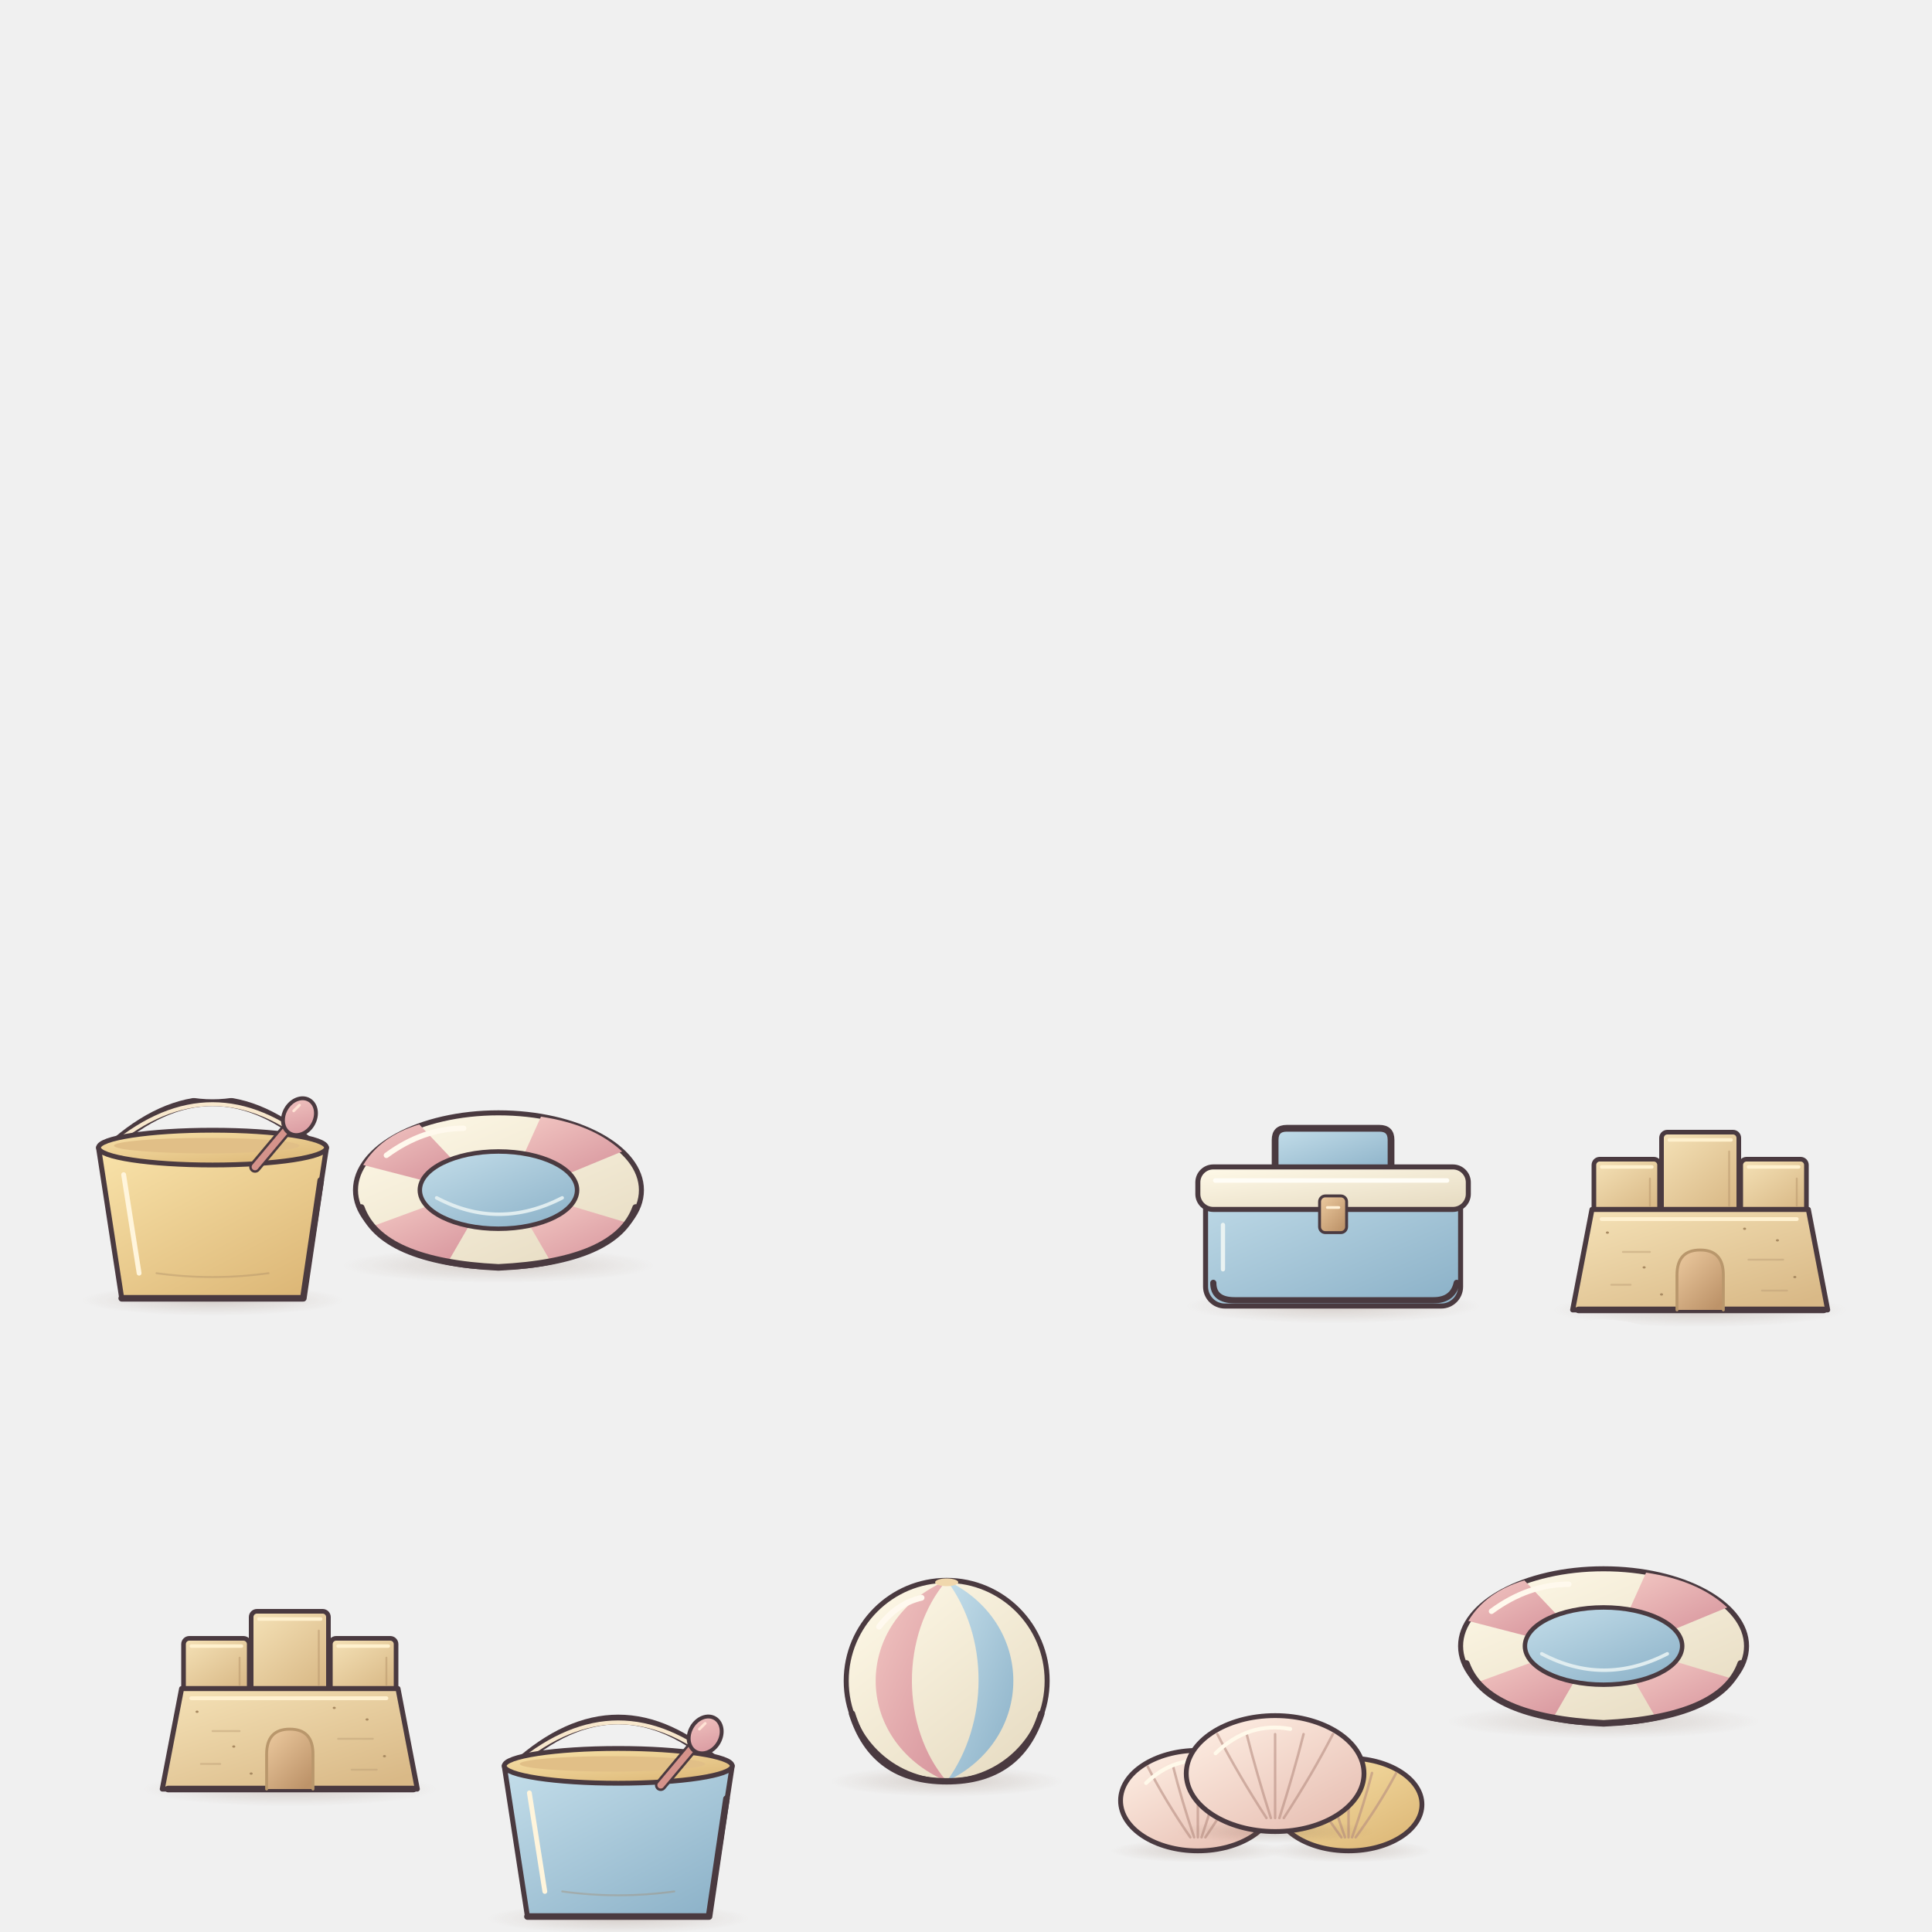
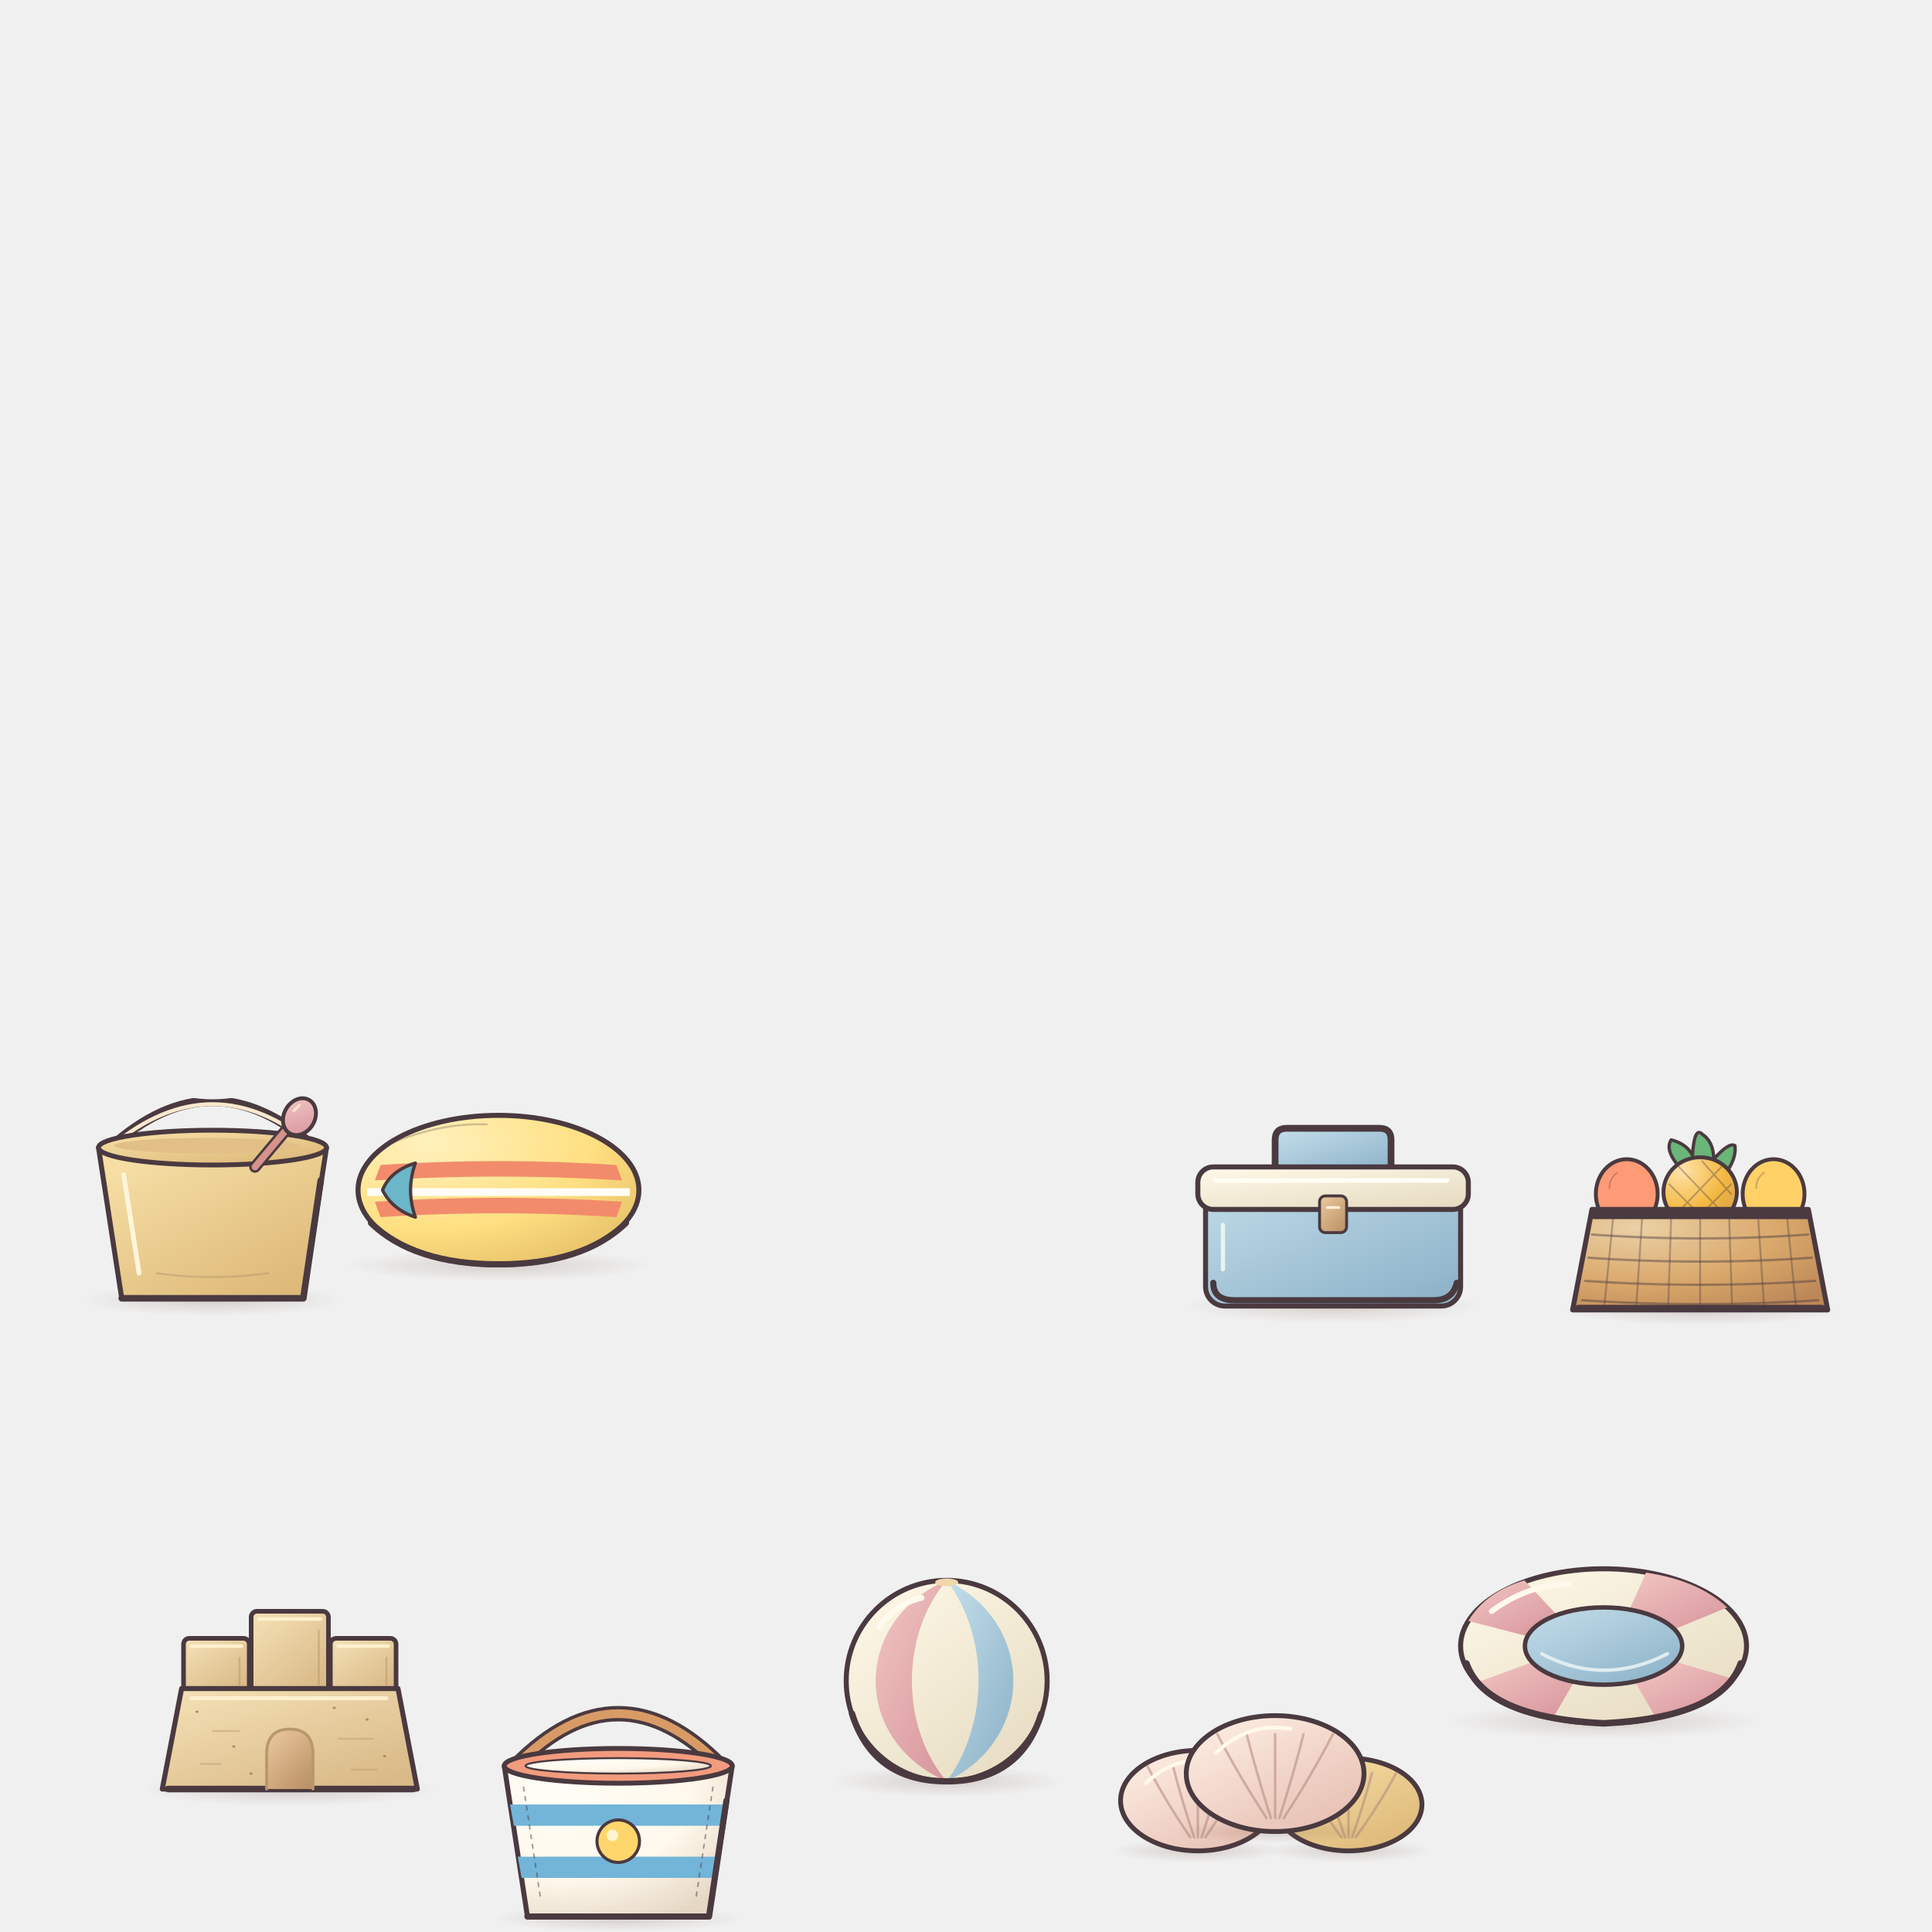
<svg xmlns="http://www.w3.org/2000/svg" width="2000" height="2000" viewBox="0 0 1000 1000">
  <defs>
    <linearGradient id="sky" x2=".8" y2="1">
      <stop stop-color="#D2E9F0" />
      <stop offset="1" stop-color="#F2F3E8" />
    </linearGradient>
    <linearGradient id="sea" x2=".8" y2="1">
      <stop stop-color="#92C6D5" />
      <stop offset="1" stop-color="#BEDDDC" />
    </linearGradient>
    <linearGradient id="wood" x2=".8" y2="1">
      <stop stop-color="#EDCBA0" />
      <stop offset="1" stop-color="#BD9369" />
    </linearGradient>
    <linearGradient id="roof" x2=".8" y2="1">
      <stop stop-color="#F1B59E" />
      <stop offset="1" stop-color="#CF8C7B" />
    </linearGradient>
    <linearGradient id="cream" x2=".8" y2="1">
      <stop stop-color="#FFFAE9" />
      <stop offset="1" stop-color="#E7DCC3" />
    </linearGradient>
    <linearGradient id="gold" x2=".8" y2="1">
      <stop stop-color="#F9E3AA" />
      <stop offset="1" stop-color="#DDB878" />
    </linearGradient>
    <linearGradient id="blue" x2=".8" y2="1">
      <stop stop-color="#C4DEEA" />
      <stop offset="1" stop-color="#8FB4CA" />
    </linearGradient>
    <linearGradient id="pink" x2=".8" y2="1">
      <stop stop-color="#F2C6C2" />
      <stop offset="1" stop-color="#D999A0" />
    </linearGradient>
    <linearGradient id="sand" x2=".8" y2="1">
      <stop stop-color="#F5E2B7" />
      <stop offset="1" stop-color="#D9B987" />
    </linearGradient>
    <linearGradient id="shell" x2=".8" y2="1">
      <stop stop-color="#FFF1E6" />
      <stop offset="1" stop-color="#E7BFB3" />
    </linearGradient>
    <radialGradient id="shadow">
      <stop stop-color="#7A5B48" stop-opacity=".22" />
      <stop offset="1" stop-color="#7A5B48" stop-opacity="0" />
    </radialGradient>
    <radialGradient id="sun">
      <stop stop-color="#FFF0BF" />
      <stop offset="1" stop-color="#F7DFAB" />
    </radialGradient>
    <mask id="face-clear" maskUnits="userSpaceOnUse" x="0" y="0" width="1000" height="1000">
      <rect x="0" y="0" width="1000" height="1000" rx="0" fill="white" stroke="none" stroke-width="2.6" />
      <ellipse cx="110" cy="510" rx="63" ry="59" fill="black" stroke="none" stroke-width="2.6" />
      <ellipse cx="260" cy="510" rx="63" ry="59" fill="black" stroke="none" stroke-width="2.6" />
      <ellipse cx="690" cy="510" rx="63" ry="59" fill="black" stroke="none" stroke-width="2.6" />
      <ellipse cx="880" cy="510" rx="63" ry="59" fill="black" stroke="none" stroke-width="2.6" />
      <ellipse cx="490" cy="742" rx="63" ry="59" fill="black" stroke="none" stroke-width="2.6" />
      <ellipse cx="660" cy="806" rx="63" ry="59" fill="black" stroke="none" stroke-width="2.6" />
      <ellipse cx="830" cy="742" rx="63" ry="59" fill="black" stroke="none" stroke-width="2.6" />
      <ellipse cx="150" cy="758" rx="63" ry="59" fill="black" stroke="none" stroke-width="2.6" />
      <ellipse cx="320" cy="825.1" rx="60" ry="56.2" fill="black" stroke="none" stroke-width="2.6" />
    </mask>
    <mask id="open-background" maskUnits="userSpaceOnUse" x="0" y="0" width="1000" height="1000">
      <rect x="0" y="0" width="1000" height="1000" rx="0" fill="white" stroke="none" stroke-width="2.6" />
      <rect x="0" y="470" width="1000" height="530" rx="0" fill="black" stroke="none" stroke-width="2.6" />
      <rect x="30" y="250" width="300" height="404" rx="0" fill="black" stroke="none" stroke-width="2.6" />
      <rect x="600" y="440" width="380" height="214" rx="6" fill="black" stroke="none" stroke-width="2.6" />
    </mask>
+     <radialGradient id="upgrade-board" cx=".25" cy=".18" r=".95">
+       <stop stop-color="#FFF1BD" />
+       <stop offset=".6" stop-color="#FFE082" />
+       <stop offset="1" stop-color="#E6C069" />
+     </radialGradient>
+     <radialGradient id="upgrade-basket" cx=".25" cy=".18" r=".95">
+       <stop stop-color="#EBD1A5" />
+       <stop offset=".6" stop-color="#D9A76A" />
+       <stop offset="1" stop-color="#BD8858" />
+     </radialGradient>
+     <radialGradient id="upgrade-fruit" cx=".25" cy=".18" r=".95">
+       <stop stop-color="#FFE3AC" />
+       <stop offset=".6" stop-color="#F4B942" />
+       <stop offset="1" stop-color="#D7A04A" />
+     </radialGradient>
+     <radialGradient id="upgrade-canvas" cx=".25" cy=".18" r=".95">
+       <stop stop-color="#FFFDF6" />
+       <stop offset=".6" stop-color="#FFF8EC" />
+       <stop offset="1" stop-color="#E5D7C4" />
+     </radialGradient>
  </defs>
  <g mask="url(#face-clear)">
    <g transform="translate(110 594)">
      <ellipse cx="0" cy="79" rx="68" ry="8" fill="url(#shadow)" stroke="none" stroke-width="2.6" />
      <path d="M-53 0 Q0 -48 53 0" fill="none" stroke="#4A3A40" stroke-width="5" stroke-linecap="round" stroke-linejoin="round" />
      <path d="M-52 -1 Q0 -44 52 -1" fill="none" stroke="#F8E8CD" stroke-width="2" stroke-linecap="round" stroke-linejoin="round" />
      <path d="M-59 0 H59 L47 78 H-47 Z" fill="url(#gold)" stroke="#4A3A40" stroke-width="2.6" stroke-linecap="round" stroke-linejoin="round" />
      <path d="M-47 78 H47 L56 17" fill="none" stroke="#4A3A40" stroke-width="3.4" stroke-linecap="round" stroke-linejoin="round" />
      <ellipse cx="0" cy="0" rx="59" ry="9" fill="url(#gold)" stroke="#4A3A40" stroke-width="2.5" />
      <ellipse cx="-3" cy="-1" rx="48" ry="4" fill="#E1BF87" stroke="none" stroke-width="0" />
      <path d="M-46 14 L-38 65" fill="none" stroke="#FFF5DC" stroke-width="2.5" stroke-linecap="round" stroke-linejoin="round" />
      <path d="M22 10 L43 -15" fill="none" stroke="#4A3A40" stroke-width="6" stroke-linecap="round" stroke-linejoin="round" />
      <path d="M22 10 L43 -15" fill="none" stroke="#D5938B" stroke-width="3.5" stroke-linecap="round" stroke-linejoin="round" />
      <ellipse cx="45" cy="-16" rx="8" ry="10" fill="url(#pink)" stroke="#4A3A40" stroke-width="2" transform="rotate(30 45 -16)" />
      <path d="M42 -19 l3 -3" fill="none" stroke="#FFE3D5" stroke-width="1.4" stroke-linecap="round" stroke-linejoin="round" />
      <path d="M-29 65 Q0 69 29 65" fill="none" stroke="#A38462" stroke-width="1" stroke-linecap="round" stroke-linejoin="round" opacity=".35" />
    </g>
    <g transform="translate(258 616)">
-       <ellipse cx="0" cy="39" rx="81" ry="9" fill="url(#shadow)" stroke="none" stroke-width="2.6" />
-       <ellipse cx="0" cy="0" rx="74" ry="40" fill="url(#cream)" stroke="#4A3A40" stroke-width="2.6" />
-       <path d="M-70 -13 Q-61 -28 -41 -34 L-24 -16 Q-36 -12 -39 -5 Z" fill="url(#pink)" stroke="none" stroke-width="0" stroke-linecap="round" stroke-linejoin="round" />
-       <path d="M22 -38 Q49 -34 64 -20 L35 -8 Q30 -14 13 -18 Z" fill="url(#pink)" stroke="none" stroke-width="0" stroke-linecap="round" stroke-linejoin="round" />
-       <path d="M67 17 Q53 32 27 37 L16 18 Q29 15 37 8 Z" fill="url(#pink)" stroke="none" stroke-width="0" stroke-linecap="round" stroke-linejoin="round" />
-       <path d="M-26 37 Q-54 31 -66 19 L-36 8 Q-28 15 -15 18 Z" fill="url(#pink)" stroke="none" stroke-width="0" stroke-linecap="round" stroke-linejoin="round" />
-       <ellipse cx="0" cy="0" rx="40.7" ry="20" fill="url(#blue)" stroke="#4A3A40" stroke-width="2.3" />
-       <path d="M-71 9 Q-61 37 0 40 Q61 37 71 9" fill="none" stroke="#4A3A40" stroke-width="3.4" stroke-linecap="round" stroke-linejoin="round" />
-       <path d="M-58 -18 Q-39 -32 -18 -32" fill="none" stroke="#FFF9ED" stroke-width="2.8" stroke-linecap="round" stroke-linejoin="round" />
-       <path d="M-32 4 Q0 21 33 4" fill="none" stroke="#E0EDF0" stroke-width="1.8" stroke-linecap="round" stroke-linejoin="round" />
+       <ellipse cx="0" cy="39" rx="79" ry="8" fill="url(#shadow)" stroke="#4A3A40" stroke-width="0" />
+       <ellipse cx="0" cy="0" rx="72.7" ry="38.7" fill="url(#upgrade-board)" stroke="#4A3A40" stroke-width="2.6" />
+       <path d="M-61 -13 Q0 -17 61 -13 L64 -5 Q0 -9 -64 -5Z" fill="#F28B6B" stroke="#4A3A40" stroke-width="0" stroke-linecap="round" stroke-linejoin="round" />
+       <path d="M-64 6 Q0 2 64 6 L61 14 Q0 10 -61 14Z" fill="#F28B6B" stroke="#4A3A40" stroke-width="0" stroke-linecap="round" stroke-linejoin="round" />
+       <path d="M-68 -1 H68 V3 H-68Z" fill="#FFFDF6" stroke="#4A3A40" stroke-width="0" stroke-linecap="round" stroke-linejoin="round" />
+       <path d="M-43 -14 Q-56 -10 -60 0 Q-55 10 -43 14 Q-48 0 -43 -14Z" fill="#6BB6C8" stroke="#4A3A40" stroke-width="1.7" stroke-linecap="round" stroke-linejoin="round" />
+       <path d="M-56 -24 Q-30 -35 -6 -34" fill="none" stroke="#4A3A40" stroke-width="1" stroke-linecap="round" stroke-linejoin="round" opacity=".28" />
+       <path d="M-66 17 Q-44 38.4 0 38.4 Q44 38.4 66 17" fill="none" stroke="#4A3A40" stroke-width="3.2" stroke-linecap="round" stroke-linejoin="round" />
    </g>
    <ellipse cx="690" cy="676" rx="76" ry="9" fill="url(#shadow)" stroke="none" stroke-width="2.6" />
    <path d="M660 608 V590 Q660 584 666 584 H714 Q720 584 720 590 V608" fill="url(#blue)" stroke="#4A3A40" stroke-width="3.5" stroke-linecap="round" stroke-linejoin="round" />
    <rect x="624" y="606" width="132" height="70" rx="10" fill="url(#blue)" stroke="#4A3A40" stroke-width="2.6" />
    <rect x="620" y="604" width="140" height="22" rx="8" fill="url(#cream)" stroke="#4A3A40" stroke-width="2.6" />
    <path d="M629 611 H749" fill="none" stroke="#FFFDF6" stroke-width="2.3" stroke-linecap="round" stroke-linejoin="round" />
    <path d="M628 664 Q628 673 639 673 H742 Q752 673 754 664" fill="none" stroke="#4A3A40" stroke-width="3.2" stroke-linecap="round" stroke-linejoin="round" />
    <path d="M633 634 V657" fill="none" stroke="#EAF3F2" stroke-width="2.2" stroke-linecap="round" stroke-linejoin="round" />
    <rect x="683" y="619" width="14" height="19" rx="3" fill="url(#wood)" stroke="#4A3A40" stroke-width="1.5" />
    <path d="M687 625 h6" fill="none" stroke="#FFF0D5" stroke-width="1.4" stroke-linecap="round" stroke-linejoin="round" />
    <g transform="translate(880 600)">
-       <ellipse cx="0" cy="78" rx="76" ry="9" fill="url(#shadow)" stroke="none" stroke-width="2.6" />
-       <rect x="-55" y="0" width="34" height="28" rx="3" fill="url(#sand)" stroke="#4A3A40" stroke-width="2.4" />
-       <path d="M-51 4 h26" fill="none" stroke="#FFF1CE" stroke-width="1.8" stroke-linecap="round" stroke-linejoin="round" />
-       <path d="M-26 10 v14" fill="none" stroke="#B69369" stroke-width="1" stroke-linecap="round" stroke-linejoin="round" opacity=".5" />
-       <rect x="-20" y="-14" width="40" height="42" rx="3" fill="url(#sand)" stroke="#4A3A40" stroke-width="2.4" />
-       <path d="M-16 -10 h32" fill="none" stroke="#FFF1CE" stroke-width="1.8" stroke-linecap="round" stroke-linejoin="round" />
-       <path d="M15 -4 v28" fill="none" stroke="#B69369" stroke-width="1" stroke-linecap="round" stroke-linejoin="round" opacity=".5" />
-       <rect x="21" y="0" width="34" height="28" rx="3" fill="url(#sand)" stroke="#4A3A40" stroke-width="2.4" />
-       <path d="M25 4 h26" fill="none" stroke="#FFF1CE" stroke-width="1.8" stroke-linecap="round" stroke-linejoin="round" />
-       <path d="M50 10 v14" fill="none" stroke="#B69369" stroke-width="1" stroke-linecap="round" stroke-linejoin="round" opacity=".5" />
-       <path d="M-66 78 L-56 26 H56 L66 78 Z" fill="url(#sand)" stroke="#4A3A40" stroke-width="2.6" stroke-linecap="round" stroke-linejoin="round" />
-       <path d="M-63 78 H64" fill="none" stroke="#4A3A40" stroke-width="3.4" stroke-linecap="round" stroke-linejoin="round" />
-       <path d="M-51 31 H50" fill="none" stroke="#FFF1D0" stroke-width="2" stroke-linecap="round" stroke-linejoin="round" />
-       <path d="M-12 78 V60 Q-12 47 0 47 Q12 47 12 60 V78" fill="url(#wood)" stroke="#B9976C" stroke-width="1.5" stroke-linecap="round" stroke-linejoin="round" />
-       <path d="M-40 48 h14 M25 52 h18 M-46 65 h10 M32 68 h13" fill="none" stroke="#BDA077" stroke-width="1" stroke-linecap="round" stroke-linejoin="round" opacity=".5" />
-       <ellipse cx="-48" cy="38" rx="0.8" ry="0.6" fill="#A88A61" stroke="none" stroke-width="0" />
-       <ellipse cx="-29" cy="56" rx="0.8" ry="0.6" fill="#A88A61" stroke="none" stroke-width="0" />
-       <ellipse cx="40" cy="42" rx="0.8" ry="0.6" fill="#A88A61" stroke="none" stroke-width="0" />
-       <ellipse cx="49" cy="61" rx="0.8" ry="0.6" fill="#A88A61" stroke="none" stroke-width="0" />
-       <ellipse cx="-20" cy="70" rx="0.8" ry="0.6" fill="#A88A61" stroke="none" stroke-width="0" />
-       <ellipse cx="23" cy="36" rx="0.8" ry="0.6" fill="#A88A61" stroke="none" stroke-width="0" />
+       <ellipse cx="0" cy="78" rx="73" ry="8" fill="url(#shadow)" stroke="#4A3A40" stroke-width="0" />
+       <ellipse cx="-38" cy="18" rx="16" ry="18" fill="#FF9A76" stroke="#4A3A40" stroke-width="2" />
+       <ellipse cx="38" cy="18" rx="16" ry="18" fill="#FFD166" stroke="#4A3A40" stroke-width="2" />
+       <path d="M-8 7 Q-19 -4 -15 -10 Q-7 -8 -4 -2 Q-3 -17 1 -13 Q7 -9 7 0 Q15 -9 18 -7 Q19 0 12 9Z" fill="#6AB578" stroke="#4A3A40" stroke-width="1.7" stroke-linecap="round" stroke-linejoin="round" />
+       <ellipse cx="0" cy="17" rx="19" ry="18" fill="url(#upgrade-fruit)" stroke="#4A3A40" stroke-width="2" />
+       <path d="M-11 4 L11 27 M-16 13 L1 30 M1 1 L16 18 M11 4 L-11 27 M16 13 L-1 30" fill="none" stroke="#4A3A40" stroke-width="0.9" stroke-linecap="round" stroke-linejoin="round" opacity=".35" />
+       <path d="M-66 78 L-56 26 H56 L66 78Z" fill="url(#upgrade-basket)" stroke="#4A3A40" stroke-width="2.6" stroke-linecap="round" stroke-linejoin="round" />
+       <path d="M-55.95 39 Q0 43 55.95 39" fill="none" stroke="#4A3A40" stroke-width="1.2" stroke-linecap="round" stroke-linejoin="round" opacity=".45" />
+       <path d="M-57.75 51 Q0 55 57.75 51" fill="none" stroke="#4A3A40" stroke-width="1.2" stroke-linecap="round" stroke-linejoin="round" opacity=".45" />
+       <path d="M-59.55 63 Q0 67 59.55 63" fill="none" stroke="#4A3A40" stroke-width="1.2" stroke-linecap="round" stroke-linejoin="round" opacity=".45" />
+       <path d="M-61.05 73 Q0 77 61.05 73" fill="none" stroke="#4A3A40" stroke-width="1.2" stroke-linecap="round" stroke-linejoin="round" opacity=".45" />
+       <path d="M-45 30 L-49.5 75" fill="none" stroke="#4A3A40" stroke-width="1" stroke-linecap="round" stroke-linejoin="round" opacity=".35" />
+       <path d="M-30 30 L-33 75" fill="none" stroke="#4A3A40" stroke-width="1" stroke-linecap="round" stroke-linejoin="round" opacity=".35" />
+       <path d="M-15 30 L-16.5 75" fill="none" stroke="#4A3A40" stroke-width="1" stroke-linecap="round" stroke-linejoin="round" opacity=".35" />
+       <path d="M0 30 L0 75" fill="none" stroke="#4A3A40" stroke-width="1" stroke-linecap="round" stroke-linejoin="round" opacity=".35" />
+       <path d="M15 30 L16.5 75" fill="none" stroke="#4A3A40" stroke-width="1" stroke-linecap="round" stroke-linejoin="round" opacity=".35" />
+       <path d="M30 30 L33 75" fill="none" stroke="#4A3A40" stroke-width="1" stroke-linecap="round" stroke-linejoin="round" opacity=".35" />
+       <path d="M45 30 L49.5 75" fill="none" stroke="#4A3A40" stroke-width="1" stroke-linecap="round" stroke-linejoin="round" opacity=".35" />
+       <path d="M-55 29 H55" fill="none" stroke="#4A3A40" stroke-width="4" stroke-linecap="round" stroke-linejoin="round" />
+       <path d="M-63 77 H63" fill="none" stroke="#4A3A40" stroke-width="3.3" stroke-linecap="round" stroke-linejoin="round" />
+       <path d="M-43 7 Q-47 10 -47 15 M33 7 Q29 10 29 15" fill="none" stroke="#4A3A40" stroke-width="0.8" stroke-linecap="round" stroke-linejoin="round" opacity=".3" />
    </g>
    <g transform="translate(150 848)">
      <ellipse cx="0" cy="78" rx="76" ry="9" fill="url(#shadow)" stroke="none" stroke-width="2.6" />
      <rect x="-55" y="0" width="34" height="28" rx="3" fill="url(#sand)" stroke="#4A3A40" stroke-width="2.4" />
      <path d="M-51 4 h26" fill="none" stroke="#FFF1CE" stroke-width="1.8" stroke-linecap="round" stroke-linejoin="round" />
      <path d="M-26 10 v14" fill="none" stroke="#B69369" stroke-width="1" stroke-linecap="round" stroke-linejoin="round" opacity=".5" />
      <rect x="-20" y="-14" width="40" height="42" rx="3" fill="url(#sand)" stroke="#4A3A40" stroke-width="2.4" />
      <path d="M-16 -10 h32" fill="none" stroke="#FFF1CE" stroke-width="1.8" stroke-linecap="round" stroke-linejoin="round" />
      <path d="M15 -4 v28" fill="none" stroke="#B69369" stroke-width="1" stroke-linecap="round" stroke-linejoin="round" opacity=".5" />
      <rect x="21" y="0" width="34" height="28" rx="3" fill="url(#sand)" stroke="#4A3A40" stroke-width="2.4" />
      <path d="M25 4 h26" fill="none" stroke="#FFF1CE" stroke-width="1.8" stroke-linecap="round" stroke-linejoin="round" />
      <path d="M50 10 v14" fill="none" stroke="#B69369" stroke-width="1" stroke-linecap="round" stroke-linejoin="round" opacity=".5" />
      <path d="M-66 78 L-56 26 H56 L66 78 Z" fill="url(#sand)" stroke="#4A3A40" stroke-width="2.6" stroke-linecap="round" stroke-linejoin="round" />
      <path d="M-63 78 H64" fill="none" stroke="#4A3A40" stroke-width="3.4" stroke-linecap="round" stroke-linejoin="round" />
      <path d="M-51 31 H50" fill="none" stroke="#FFF1D0" stroke-width="2" stroke-linecap="round" stroke-linejoin="round" />
      <path d="M-12 78 V60 Q-12 47 0 47 Q12 47 12 60 V78" fill="url(#wood)" stroke="#B9976C" stroke-width="1.5" stroke-linecap="round" stroke-linejoin="round" />
      <path d="M-40 48 h14 M25 52 h18 M-46 65 h10 M32 68 h13" fill="none" stroke="#BDA077" stroke-width="1" stroke-linecap="round" stroke-linejoin="round" opacity=".5" />
      <ellipse cx="-48" cy="38" rx="0.8" ry="0.6" fill="#A88A61" stroke="none" stroke-width="0" />
      <ellipse cx="-29" cy="56" rx="0.8" ry="0.6" fill="#A88A61" stroke="none" stroke-width="0" />
      <ellipse cx="40" cy="42" rx="0.8" ry="0.6" fill="#A88A61" stroke="none" stroke-width="0" />
      <ellipse cx="49" cy="61" rx="0.8" ry="0.6" fill="#A88A61" stroke="none" stroke-width="0" />
      <ellipse cx="-20" cy="70" rx="0.8" ry="0.6" fill="#A88A61" stroke="none" stroke-width="0" />
      <ellipse cx="23" cy="36" rx="0.8" ry="0.6" fill="#A88A61" stroke="none" stroke-width="0" />
    </g>
    <g transform="translate(320 914)">
-       <ellipse cx="0" cy="79" rx="68" ry="8" fill="url(#shadow)" stroke="none" stroke-width="2.6" />
-       <path d="M-53 0 Q0 -48 53 0" fill="none" stroke="#4A3A40" stroke-width="5" stroke-linecap="round" stroke-linejoin="round" />
-       <path d="M-52 -1 Q0 -44 52 -1" fill="none" stroke="#F8E8CD" stroke-width="2" stroke-linecap="round" stroke-linejoin="round" />
-       <path d="M-59 0 H59 L47 78 H-47 Z" fill="url(#blue)" stroke="#4A3A40" stroke-width="2.6" stroke-linecap="round" stroke-linejoin="round" />
-       <path d="M-47 78 H47 L56 17" fill="none" stroke="#4A3A40" stroke-width="3.4" stroke-linecap="round" stroke-linejoin="round" />
-       <ellipse cx="0" cy="0" rx="59" ry="9" fill="url(#gold)" stroke="#4A3A40" stroke-width="2.5" />
-       <ellipse cx="-3" cy="-1" rx="48" ry="4" fill="#E1BF87" stroke="none" stroke-width="0" />
-       <path d="M-46 14 L-38 65" fill="none" stroke="#FFF5DC" stroke-width="2.5" stroke-linecap="round" stroke-linejoin="round" />
-       <path d="M22 10 L43 -15" fill="none" stroke="#4A3A40" stroke-width="6" stroke-linecap="round" stroke-linejoin="round" />
-       <path d="M22 10 L43 -15" fill="none" stroke="#D5938B" stroke-width="3.5" stroke-linecap="round" stroke-linejoin="round" />
-       <ellipse cx="45" cy="-16" rx="8" ry="10" fill="url(#pink)" stroke="#4A3A40" stroke-width="2" transform="rotate(30 45 -16)" />
-       <path d="M42 -19 l3 -3" fill="none" stroke="#FFE3D5" stroke-width="1.4" stroke-linecap="round" stroke-linejoin="round" />
-       <path d="M-29 65 Q0 69 29 65" fill="none" stroke="#A38462" stroke-width="1" stroke-linecap="round" stroke-linejoin="round" opacity=".35" />
+       <ellipse cx="0" cy="79" rx="65" ry="7" fill="url(#shadow)" stroke="#4A3A40" stroke-width="0" />
+       <path d="M-53 0 Q0 -54 53 0" fill="none" stroke="#4A3A40" stroke-width="8" stroke-linecap="round" stroke-linejoin="round" />
+       <path d="M-53 0 Q0 -54 53 0" fill="none" stroke="#D99B66" stroke-width="4.5" stroke-linecap="round" stroke-linejoin="round" />
+       <path d="M-59 0 H59 L47 78 H-47Z" fill="url(#upgrade-canvas)" stroke="#4A3A40" stroke-width="2.6" stroke-linecap="round" stroke-linejoin="round" />
+       <path d="M-56 20 H56 L54 31 H-54Z M-52 47 H52 L50 58 H-50Z" fill="#72B5D8" stroke="#4A3A40" stroke-width="0" stroke-linecap="round" stroke-linejoin="round" />
+       <path d="M-49 11 L-40 70 M49 11 L40 70" fill="none" stroke="#4A3A40" stroke-width="0.8" stroke-linecap="round" stroke-linejoin="round" stroke-dasharray="2 3" opacity=".5" />
+       <ellipse cx="0" cy="0" rx="59" ry="9" fill="#F29B7E" stroke="#4A3A40" stroke-width="2.5" />
+       <ellipse cx="0" cy="0" rx="48" ry="4" fill="url(#upgrade-canvas)" stroke="#4A3A40" stroke-width="1" />
+       <ellipse cx="0" cy="39" rx="11" ry="11" fill="#FFD66B" stroke="#4A3A40" stroke-width="1.6" />
+       <ellipse cx="-3" cy="36" rx="3" ry="3" fill="#FFF4CE" stroke="#4A3A40" stroke-width="0" />
+       <path d="M-47 78 H47 L56 18" fill="none" stroke="#4A3A40" stroke-width="3.2" stroke-linecap="round" stroke-linejoin="round" />
    </g>
    <g transform="translate(830 852)">
      <ellipse cx="0" cy="39" rx="81" ry="9" fill="url(#shadow)" stroke="none" stroke-width="2.6" />
      <ellipse cx="0" cy="0" rx="74" ry="40" fill="url(#cream)" stroke="#4A3A40" stroke-width="2.6" />
      <path d="M-70 -13 Q-61 -28 -41 -34 L-24 -16 Q-36 -12 -39 -5 Z" fill="url(#pink)" stroke="none" stroke-width="0" stroke-linecap="round" stroke-linejoin="round" />
      <path d="M22 -38 Q49 -34 64 -20 L35 -8 Q30 -14 13 -18 Z" fill="url(#pink)" stroke="none" stroke-width="0" stroke-linecap="round" stroke-linejoin="round" />
      <path d="M67 17 Q53 32 27 37 L16 18 Q29 15 37 8 Z" fill="url(#pink)" stroke="none" stroke-width="0" stroke-linecap="round" stroke-linejoin="round" />
      <path d="M-26 37 Q-54 31 -66 19 L-36 8 Q-28 15 -15 18 Z" fill="url(#pink)" stroke="none" stroke-width="0" stroke-linecap="round" stroke-linejoin="round" />
      <ellipse cx="0" cy="0" rx="40.7" ry="20" fill="url(#blue)" stroke="#4A3A40" stroke-width="2.3" />
      <path d="M-71 9 Q-61 37 0 40 Q61 37 71 9" fill="none" stroke="#4A3A40" stroke-width="3.4" stroke-linecap="round" stroke-linejoin="round" />
      <path d="M-58 -18 Q-39 -32 -18 -32" fill="none" stroke="#FFF9ED" stroke-width="2.8" stroke-linecap="round" stroke-linejoin="round" />
      <path d="M-32 4 Q0 21 33 4" fill="none" stroke="#E0EDF0" stroke-width="1.8" stroke-linecap="round" stroke-linejoin="round" />
    </g>
    <ellipse cx="490" cy="922" rx="60" ry="8" fill="url(#shadow)" stroke="none" stroke-width="2.6" />
    <ellipse cx="490" cy="870" rx="52" ry="52" fill="url(#cream)" stroke="#4A3A40" stroke-width="2.6" />
    <path d="M490 818 C441 839 441 901 490 922 C466 894 466 846 490 818" fill="url(#pink)" stroke="none" stroke-width="0" stroke-linecap="round" stroke-linejoin="round" />
    <path d="M490 818 C536 840 536 900 490 922 C512 892 512 847 490 818" fill="url(#blue)" stroke="none" stroke-width="0" stroke-linecap="round" stroke-linejoin="round" />
    <path d="M441 887 Q452 922 490 922 Q528 922 539 887" fill="none" stroke="#4A3A40" stroke-width="3.3" stroke-linecap="round" stroke-linejoin="round" />
    <path d="M455 842 Q464 830 477 827" fill="none" stroke="#FFF9EF" stroke-width="3" stroke-linecap="round" stroke-linejoin="round" />
    <ellipse cx="490" cy="819" rx="6" ry="2" fill="#F0D7AC" stroke="none" stroke-width="0" />
    <ellipse cx="620" cy="958" rx="45" ry="6" fill="url(#shadow)" stroke="none" stroke-width="2.6" />
    <ellipse cx="620" cy="932" rx="40" ry="26" fill="url(#shell)" stroke="#4A3A40" stroke-width="2.5" />
    <path d="M616.1 951 Q603.1 932 594 914.32" fill="none" stroke="#B58C80" stroke-width="1.3" stroke-linecap="round" stroke-linejoin="round" opacity=".58" />
    <path d="M618.08 951 Q611.68 932 607.2 914.32" fill="none" stroke="#B58C80" stroke-width="1.3" stroke-linecap="round" stroke-linejoin="round" opacity=".58" />
    <path d="M620 951 Q620 932 620 914.32" fill="none" stroke="#B58C80" stroke-width="1.3" stroke-linecap="round" stroke-linejoin="round" opacity=".58" />
    <path d="M621.92 951 Q628.32 932 632.8 914.32" fill="none" stroke="#B58C80" stroke-width="1.3" stroke-linecap="round" stroke-linejoin="round" opacity=".58" />
    <path d="M623.9 951 Q636.9 932 646 914.32" fill="none" stroke="#B58C80" stroke-width="1.3" stroke-linecap="round" stroke-linejoin="round" opacity=".58" />
    <path d="M593.2 922.9 Q608 908.6 626.8 911.98" fill="none" stroke="#FFF9EA" stroke-width="2" stroke-linecap="round" stroke-linejoin="round" />
    <ellipse cx="698" cy="958" rx="43" ry="6" fill="url(#shadow)" stroke="none" stroke-width="2.6" />
    <ellipse cx="698" cy="934" rx="38" ry="24" fill="url(#gold)" stroke="#4A3A40" stroke-width="2.5" />
    <path d="M694.295 951 Q681.945 934 673.3 917.68" fill="none" stroke="#B58C80" stroke-width="1.3" stroke-linecap="round" stroke-linejoin="round" opacity=".58" />
    <path d="M696.176 951 Q690.096 934 685.84 917.68" fill="none" stroke="#B58C80" stroke-width="1.3" stroke-linecap="round" stroke-linejoin="round" opacity=".58" />
    <path d="M698 951 Q698 934 698 917.68" fill="none" stroke="#B58C80" stroke-width="1.3" stroke-linecap="round" stroke-linejoin="round" opacity=".58" />
    <path d="M699.824 951 Q705.904 934 710.16 917.68" fill="none" stroke="#B58C80" stroke-width="1.3" stroke-linecap="round" stroke-linejoin="round" opacity=".58" />
    <path d="M701.705 951 Q714.055 934 722.7 917.68" fill="none" stroke="#B58C80" stroke-width="1.3" stroke-linecap="round" stroke-linejoin="round" opacity=".58" />
    <path d="M672.54 925.6 Q686.6 912.4 704.46 915.52" fill="none" stroke="#FFF9EA" stroke-width="2" stroke-linecap="round" stroke-linejoin="round" />
    <ellipse cx="660" cy="948" rx="51" ry="6" fill="url(#shadow)" stroke="none" stroke-width="2.6" />
    <ellipse cx="660" cy="918" rx="46" ry="30" fill="url(#shell)" stroke="#4A3A40" stroke-width="2.5" />
    <path d="M655.515 941 Q640.565 918 630.1 897.6" fill="none" stroke="#B58C80" stroke-width="1.3" stroke-linecap="round" stroke-linejoin="round" opacity=".58" />
    <path d="M657.792 941 Q650.432 918 645.28 897.6" fill="none" stroke="#B58C80" stroke-width="1.3" stroke-linecap="round" stroke-linejoin="round" opacity=".58" />
    <path d="M660 941 Q660 918 660 897.6" fill="none" stroke="#B58C80" stroke-width="1.3" stroke-linecap="round" stroke-linejoin="round" opacity=".58" />
    <path d="M662.208 941 Q669.568 918 674.72 897.6" fill="none" stroke="#B58C80" stroke-width="1.3" stroke-linecap="round" stroke-linejoin="round" opacity=".58" />
    <path d="M664.485 941 Q679.435 918 689.9 897.6" fill="none" stroke="#B58C80" stroke-width="1.3" stroke-linecap="round" stroke-linejoin="round" opacity=".58" />
    <path d="M629.18 907.5 Q646.2 891 667.82 894.9" fill="none" stroke="#FFF9EA" stroke-width="2" stroke-linecap="round" stroke-linejoin="round" />
  </g>
</svg>
